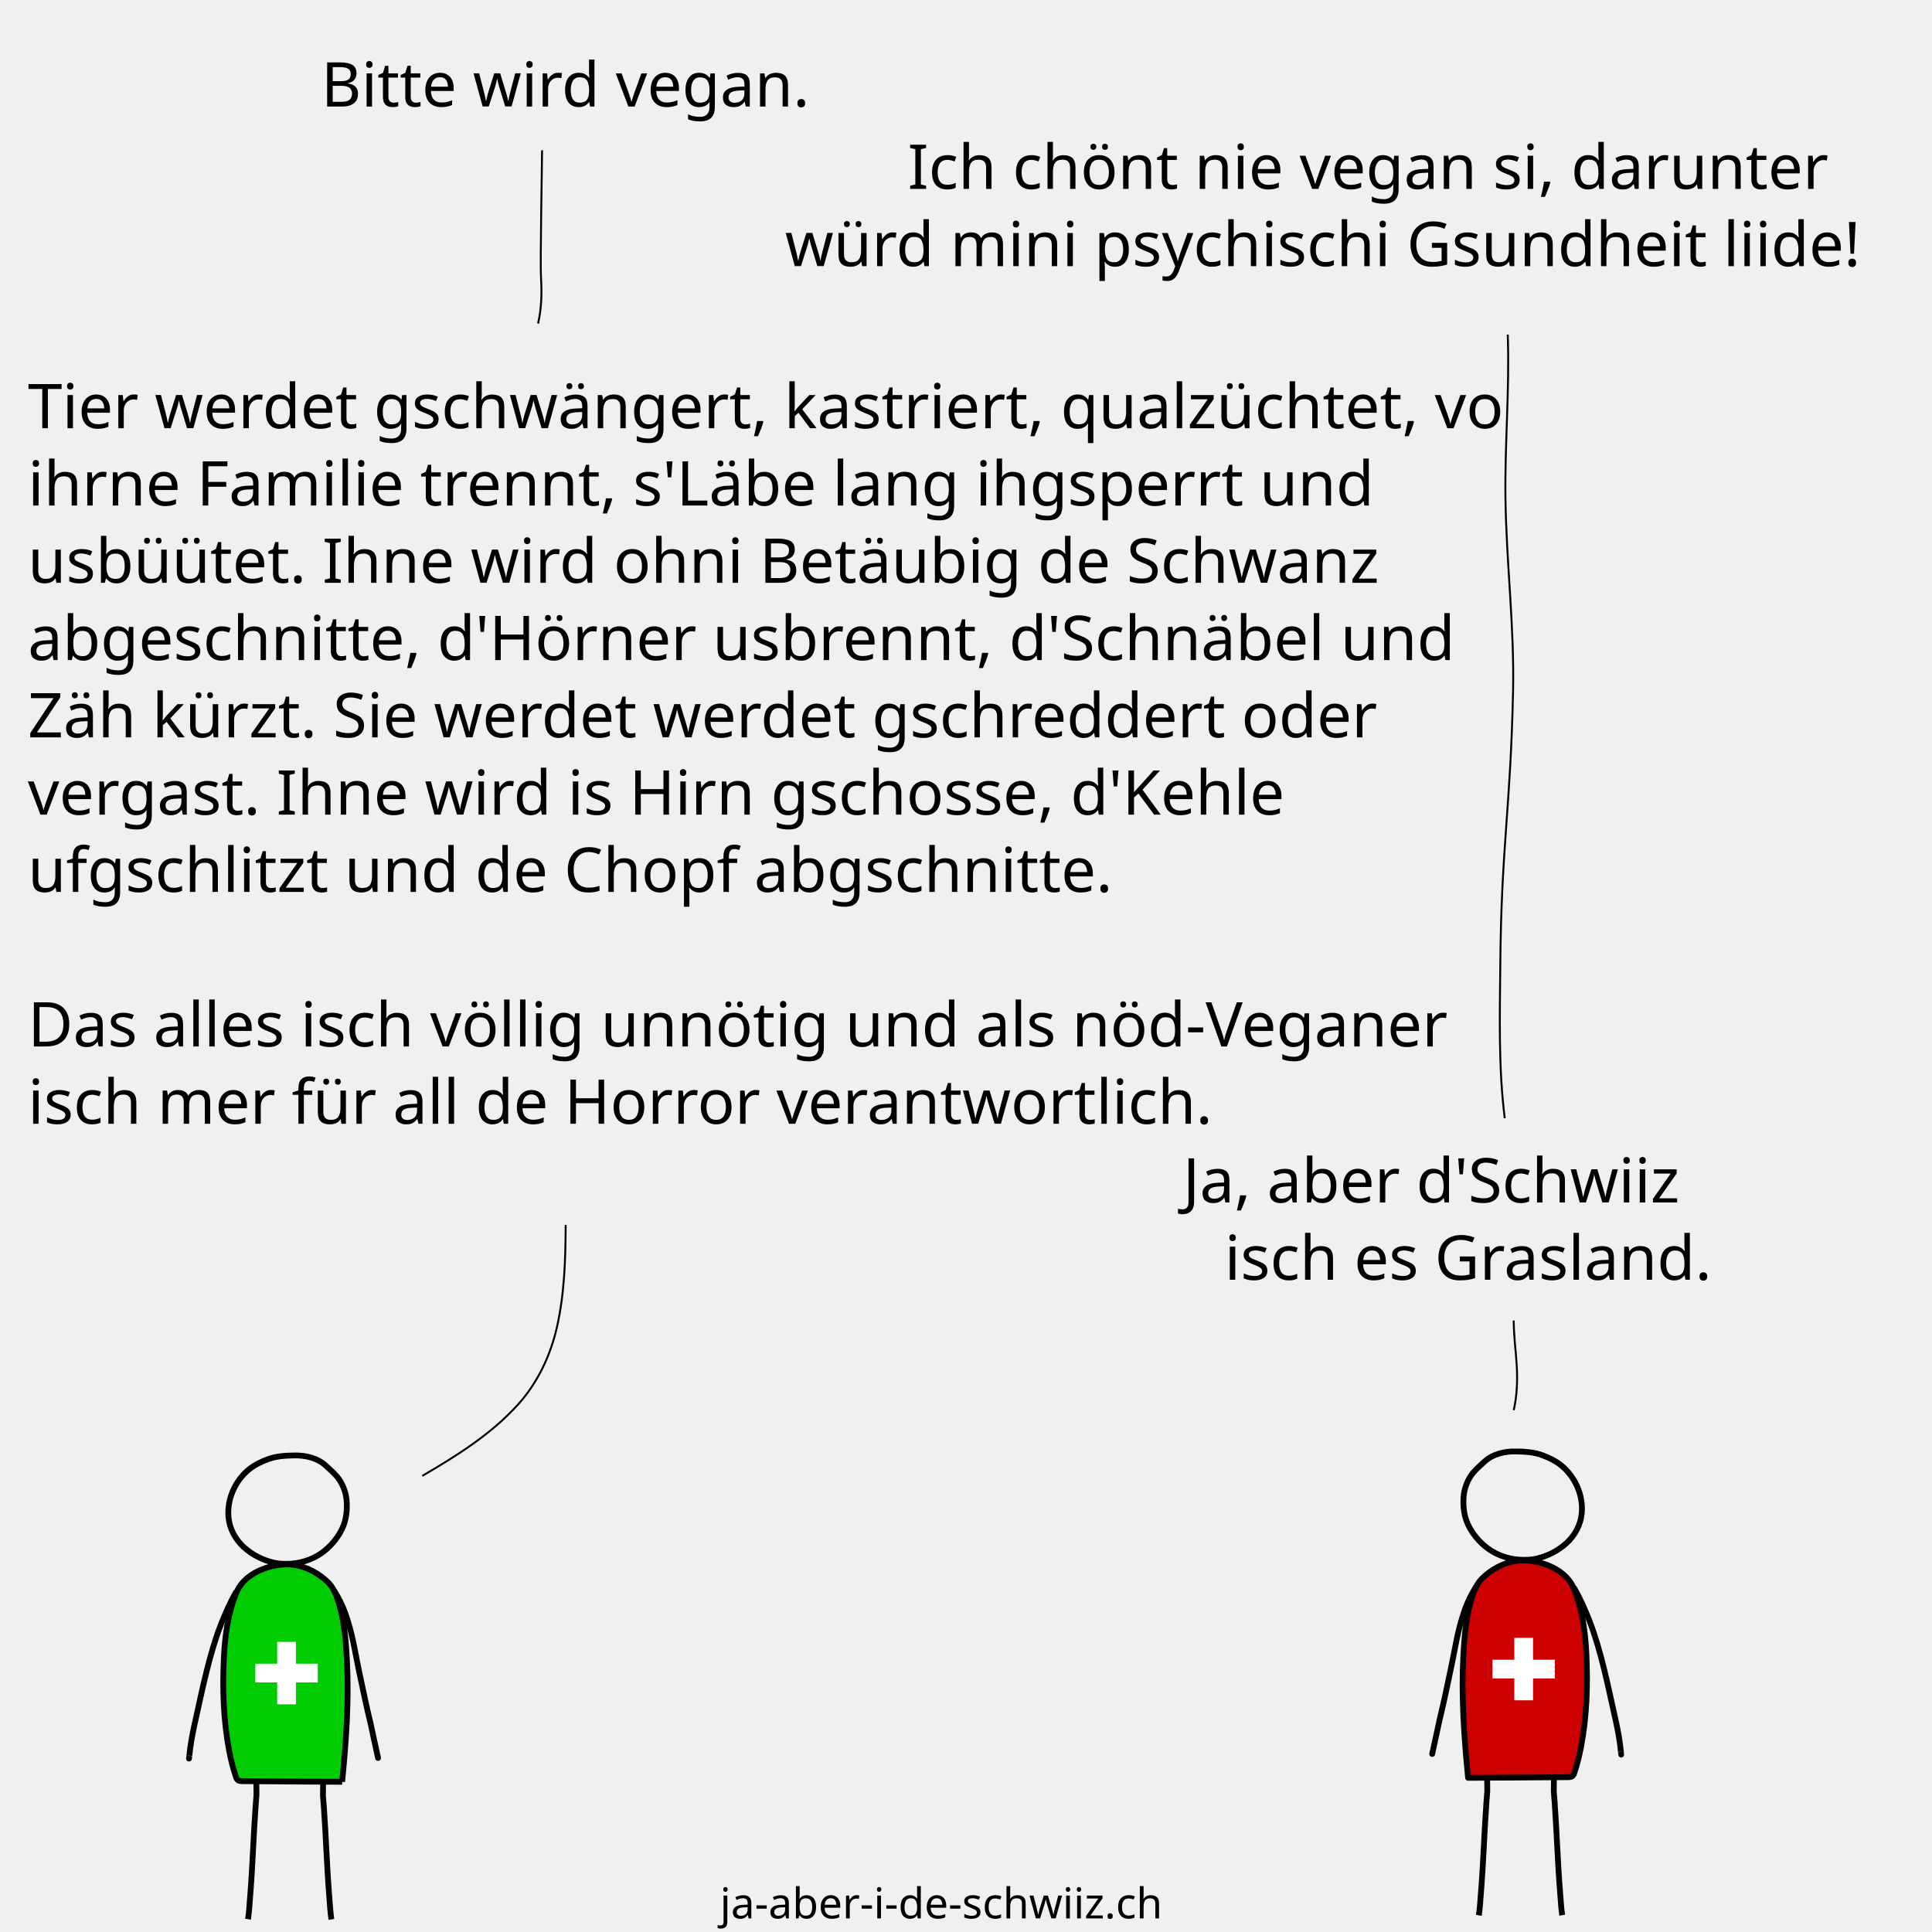
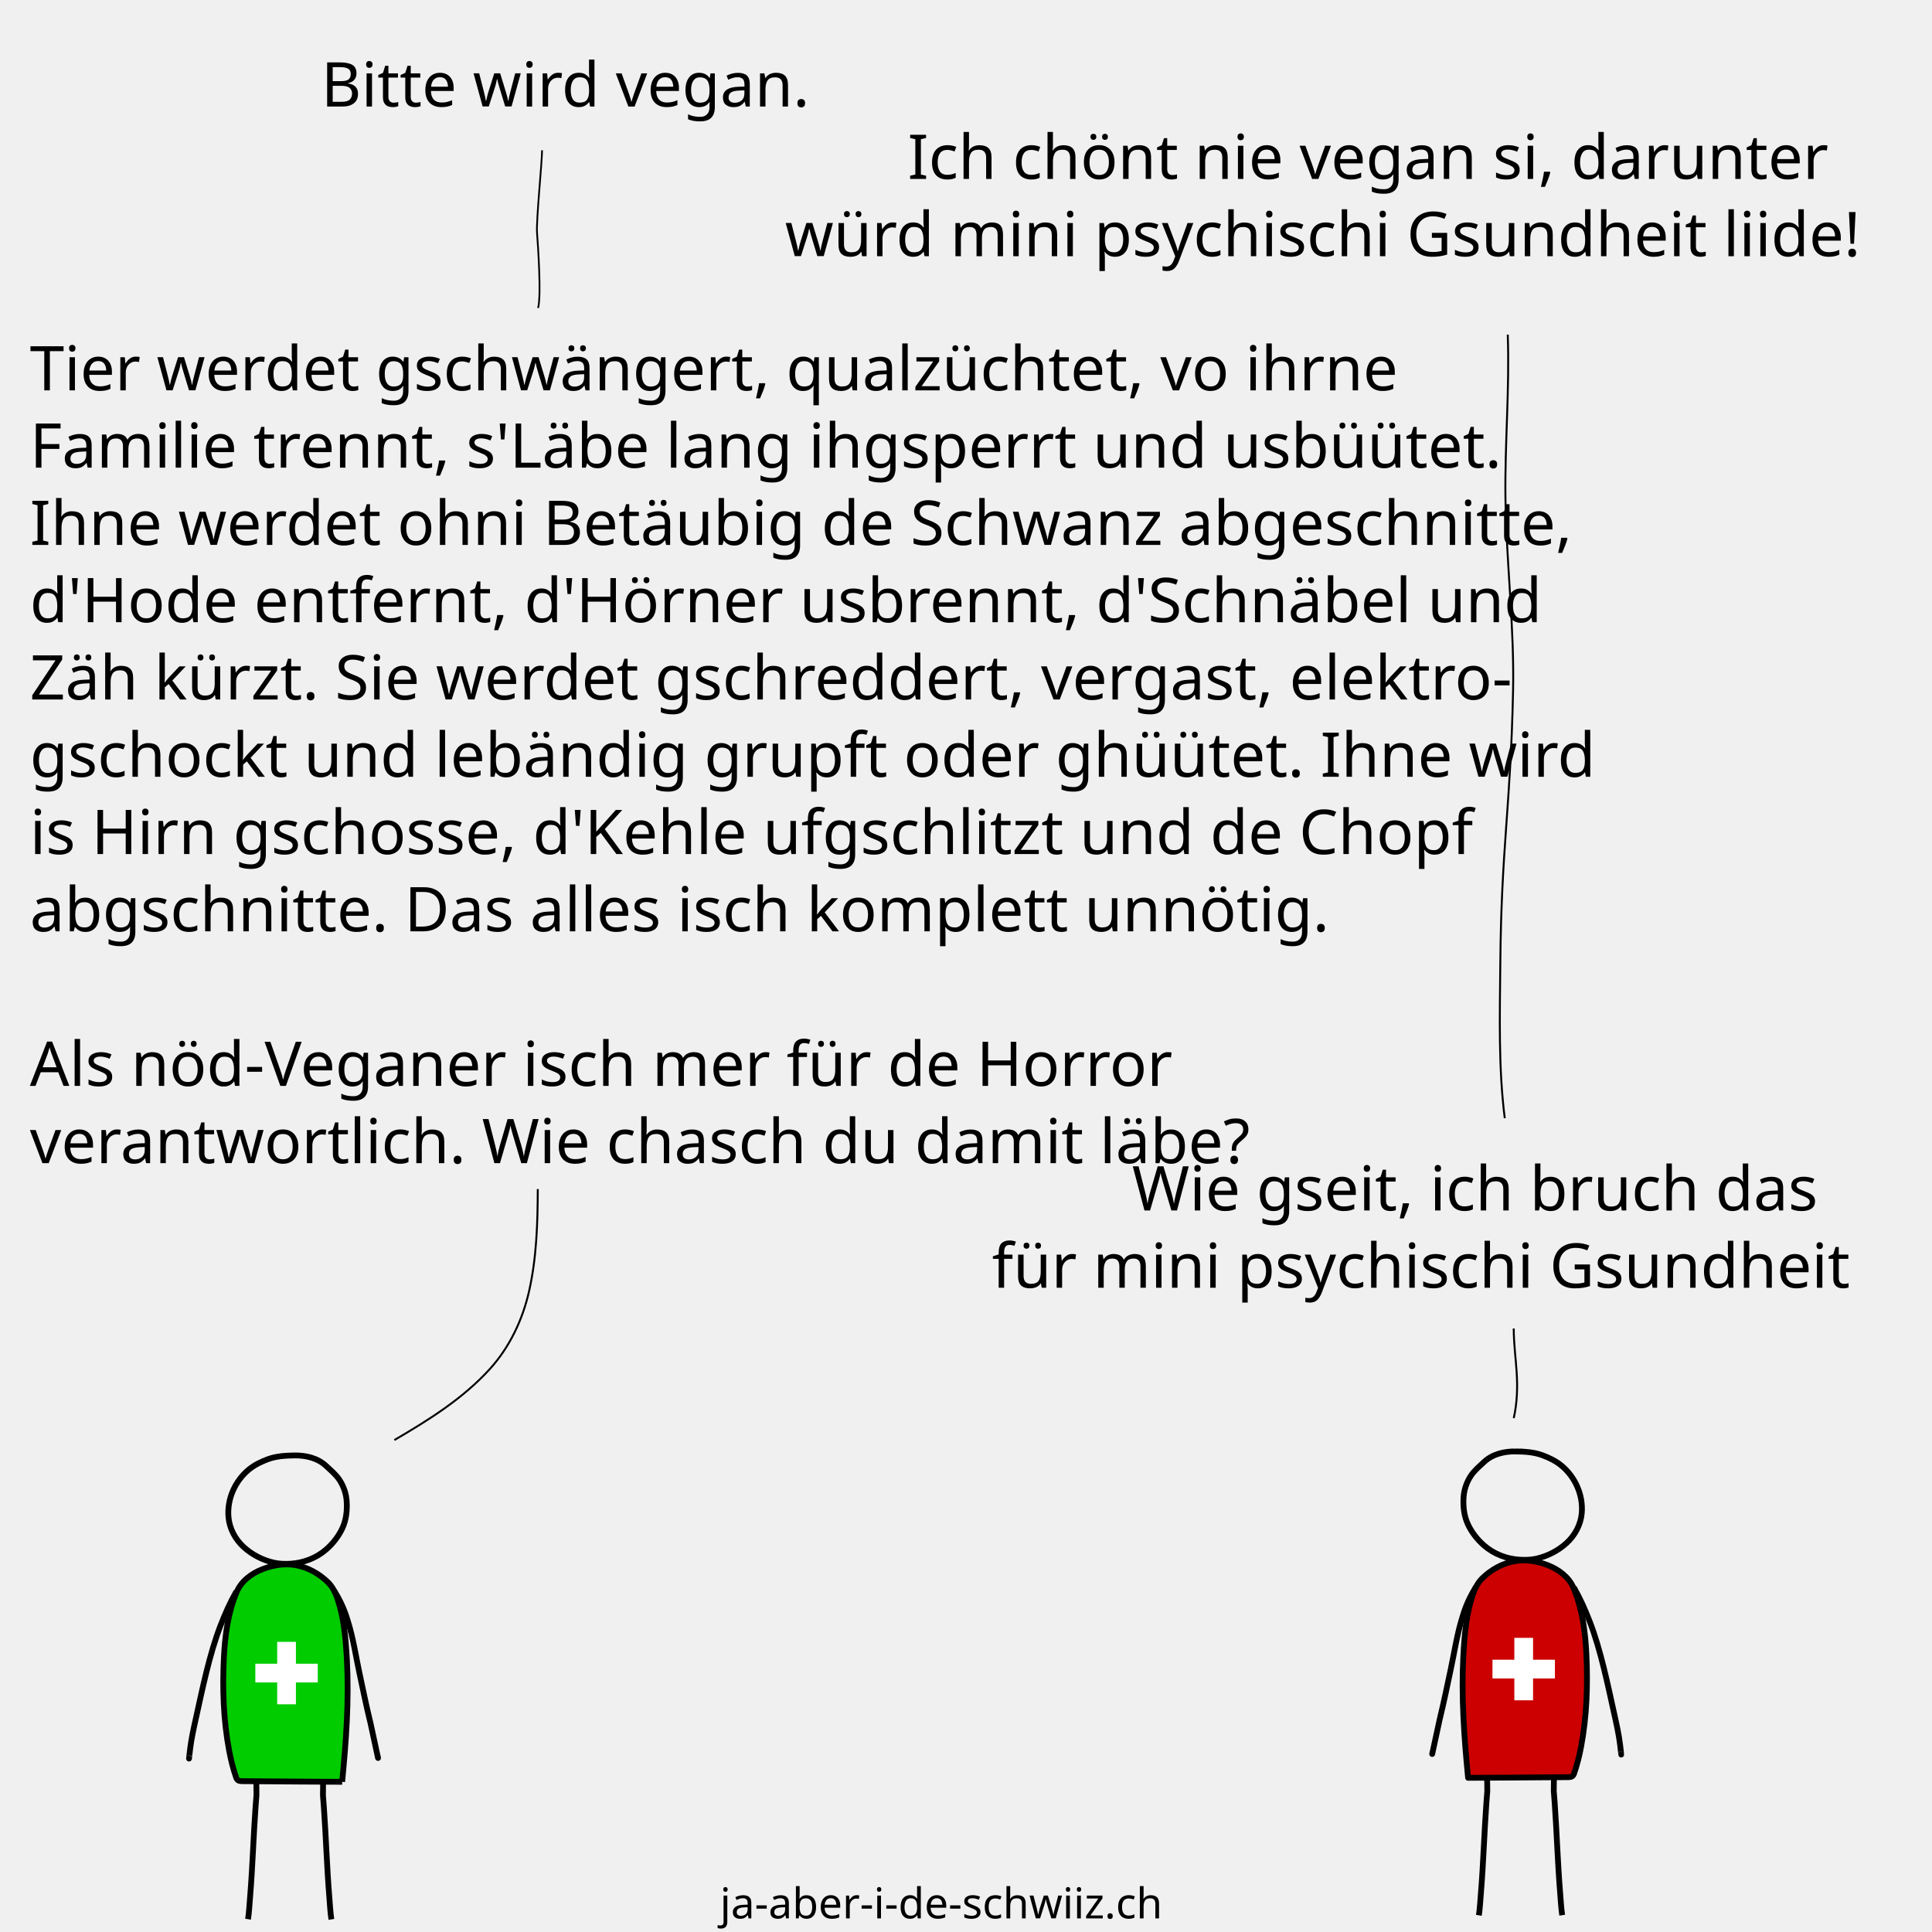
<svg xmlns="http://www.w3.org/2000/svg" width="1e3" height="1e3" version="1.1" viewBox="0 0 1e3 1e3" id="svg90">
  <defs id="defs94" />
  <style id="style2">text { 
    font-family:'MJ Handwriting';
}</style>
  <text x="372.64" y="992.956" font-size="22px" style="" id="text4">ja-aber-i-de-schwiiz.ch</text>
  <g transform="translate(-114.22,517.7621)" id="g24">
    <g stroke="#000000" stroke-width="3" id="g20">
      <path d="m 266.56,235.57 c -4.601,0.072 -9.322,0.347 -13.651,1.946 -3.473,1.283 -6.865,2.905 -9.761,5.258 -7.249,5.891 -11.497,15.402 -10.66,24.778 0.532,5.956 3.554,11.535 7.973,15.533 4.34,3.928 9.74,6.66 15.405,7.97 2.842,0.657 5.796,0.714 8.696,0.551 6.747,-0.378 13.394,-2.919 18.5,-7.382 3.469,-3.032 6.385,-6.75 8.338,-10.918 2.038,-4.348 2.569,-9.278 2.257,-14.033 -0.256,-3.909 -1.56,-7.712 -3.7,-10.998 -1.845,-2.833 -4.5,-4.981 -6.957,-7.289 -4.372,-4.107 -10.598,-5.519 -16.442,-5.417 z" fill="none" id="path6" />
      <path d="m 291.32,404.5 c 2.051,-20.927 3.583,-41.997 2.461,-63.015 -0.564,-10.562 -1.449,-21.267 -4.773,-31.368 -1.074,-3.263 -2.539,-6.476 -5.046,-8.916 -4.619,-4.494 -10.554,-7.806 -16.91,-8.869 -5.706,-0.955 -11.635,0.028 -16.978,2.115 -5.64,2.203 -10.984,6.125 -13.379,11.887 -4.462,10.733 -6.031,22.425 -6.596,33.949 -0.787,16.048 -0.252,32.255 2.723,48.046 0.9,4.776 2.067,9.513 3.694,14.126 0.392,1.111 1.328,1.694 2.555,1.702 17.417,0.115 46.349,0.38 52.25,0.344 3.3e-4,0 -6e-4,-8e-4 -6e-4,-8e-4 z" fill="#00cc00" id="path8" />
      <g fill="none" id="g18">
        <path d="m 246.89,404.7 c 0.091,9.775 0.24,3.927 -0.391,12.763 -1.101,15.421 -1.549,30.884 -2.8,46.299 -0.247,3.044 -0.592,8.838 -1.094,11.85" id="path10" />
        <path d="m 236.58,305.95 c -3.223,5.62 -5.771,11.352 -8.245,17.734 -5.722,14.756 -9.396,33.026 -12.83,48.483 -1.109,4.992 -2.251,10.168 -2.865,15.238 -0.164,1.353 -0.919,7.929 -0.404,3.647" id="path12" />
        <path d="m 287.2,305.6 c 4.757,7.588 6.343,13.436 7.085,15.778 2.725,8.605 4.097,18.002 5.983,26.828 1.949,9.12 3.528,16.931 5.742,25.994 0.279,1.143 5.133,23.973 3.647,16.735" id="path14" />
        <path d="m 281.46,404.78 c -0.091,9.775 -0.24,3.927 0.391,12.763 1.101,15.421 1.549,30.884 2.8,46.299 0.247,3.044 0.592,8.838 1.094,11.85" id="path16" />
      </g>
    </g>
    <path class="nostroke" d="m 257.69,332.06 h 9.696 v 11.312 h 11.312 v 9.696 h -11.312 v 11.312 H 257.69 v -11.312 h -11.312 v -9.696 h 11.312 z" fill="#ffffff" id="path22" />
  </g>
  <g transform="matrix(-1,0,0,1,1051.2,515.6921)" id="g44">
    <g stroke="#000000" stroke-width="3" id="g40">
      <path d="m 266.56,235.57 c -4.601,0.072 -9.322,0.347 -13.651,1.946 -3.473,1.283 -6.865,2.905 -9.761,5.258 -7.249,5.891 -11.497,15.402 -10.66,24.778 0.532,5.956 3.554,11.535 7.973,15.533 4.34,3.928 9.74,6.66 15.405,7.97 2.842,0.657 5.796,0.714 8.696,0.551 6.747,-0.378 13.394,-2.919 18.5,-7.382 3.469,-3.032 6.385,-6.75 8.338,-10.918 2.038,-4.348 2.569,-9.278 2.257,-14.033 -0.256,-3.909 -1.56,-7.712 -3.7,-10.998 -1.845,-2.833 -4.5,-4.981 -6.957,-7.289 -4.372,-4.107 -10.598,-5.519 -16.442,-5.417 z" fill="none" id="path26" />
      <path d="m 291.32,404.5 c 2.051,-20.927 3.583,-41.997 2.461,-63.015 -0.564,-10.562 -1.449,-21.267 -4.773,-31.368 -1.074,-3.263 -2.539,-6.476 -5.046,-8.916 -4.619,-4.494 -10.554,-7.806 -16.91,-8.869 -5.706,-0.955 -11.635,0.028 -16.978,2.115 -5.64,2.203 -10.984,6.125 -13.379,11.887 -4.462,10.733 -6.031,22.425 -6.596,33.949 -0.787,16.048 -0.252,32.255 2.723,48.046 0.9,4.776 2.067,9.513 3.694,14.126 0.392,1.111 1.328,1.694 2.555,1.702 17.417,0.115 46.349,0.38 52.25,0.344 3.3e-4,0 -6e-4,-8e-4 -6e-4,-8e-4 z" fill="#cc0000" id="path28" />
      <g fill="none" id="g38">
        <path d="m 246.89,404.7 c 0.091,9.775 0.24,3.927 -0.391,12.763 -1.101,15.421 -1.549,30.884 -2.8,46.299 -0.247,3.044 -0.592,8.838 -1.094,11.85" id="path30" />
        <path d="m 236.58,305.95 c -3.223,5.62 -5.771,11.352 -8.245,17.734 -5.722,14.756 -9.396,33.026 -12.83,48.483 -1.109,4.992 -2.251,10.168 -2.865,15.238 -0.164,1.353 -0.919,7.929 -0.404,3.647" id="path32" />
        <path d="m 287.2,305.6 c 4.757,7.588 6.343,13.436 7.085,15.778 2.725,8.605 4.097,18.002 5.983,26.828 1.949,9.12 3.528,16.931 5.742,25.994 0.279,1.143 5.133,23.973 3.647,16.735" id="path34" />
        <path d="m 281.46,404.78 c -0.091,9.775 -0.24,3.927 0.391,12.763 1.101,15.421 1.549,30.884 2.8,46.299 0.247,3.044 0.592,8.838 1.094,11.85" id="path36" />
      </g>
    </g>
    <path class="nostroke" d="m 257.69,332.06 h 9.696 v 11.312 h 11.312 v 9.696 h -11.312 v 11.312 H 257.69 v -11.312 h -11.312 v -9.696 h 11.312 z" fill="#ffffff" id="path42" />
  </g>
-   <text x="987.989" y="97.757" font-size="32px" text-anchor="end" xml:space="preserve" id="text52" style="text-align:end;text-anchor:end">
-     <tspan id="tspan1012" x="987.989" y="97.757" style="text-align:end;text-anchor:end">Ich chönt nie vegan si, darunter</tspan>
-     <tspan x="987.989" y="137.757" style="text-align:end;text-anchor:end" id="tspan1050">würd mini psychischi Gsundheit liide!</tspan>
+   <text x="987.989" y="92.603" font-size="32px" text-anchor="end" xml:space="preserve" id="text52" style="text-align:end;text-anchor:end">
+     <tspan id="tspan1012" x="987.989" y="92.603" style="text-align:end;text-anchor:end">Ich chönt nie vegan si, darunter</tspan>
+     <tspan x="987.989" y="132.603" style="text-align:end;text-anchor:end" id="tspan1050">würd mini psychischi Gsundheit liide!</tspan>
  </text>
  <g fill="none" stroke="#000000" stroke-width="1px" id="g88" transform="translate(0,13.40206)">
-     <path d="m 783.51,716.495 c 1.76,-7.715 2.021,-15.691 1.52,-23.568 -0.484,-7.609 -1.533,-15.188 -1.52,-22.824" id="path82" />
-     <path d="m 218.56,750.52 c 17.682,-10.327 35.401,-21.382 49.304,-36.653 10.311,-11.325 17.064,-25.546 20.428,-40.435 3.908,-17.296 4.427,-35.148 4.495,-52.81" id="path84" />
+     <path d="m 783.51,720.619 c 1.76,-7.715 2.021,-15.691 1.52,-23.568 -0.484,-7.609 -1.533,-15.188 -1.52,-22.824" id="path82" />
+     <path d="m 204.127,731.963 c 17.682,-10.327 35.401,-21.382 49.304,-36.653 10.311,-11.325 17.064,-25.546 20.428,-40.435 3.908,-17.296 4.427,-35.148 4.495,-52.81" id="path84" />
    <path d="m 780.41,159.79 c 1.014,28.231 -1.574,56.431 -1.193,84.647 0.451,33.369 4.656,66.572 3.937,99.994 -1.318,61.239 -6.061,80.072 -6.601,141.332 -0.232,26.354 -1.015,53.418 2.31,79.618" id="path86" />
-     <path d="m 278.509,154.069 c 1.76,-7.715 2.021,-15.691 1.52,-23.568 -0.484,-7.609 0.529,-58.487 0.542,-66.123" id="path82-3" />
+     <path d="m 278.509,146.015 c 1.76,-6.313 -0.041,-32.427 -0.542,-38.872 -0.484,-6.226 2.591,-36.517 2.604,-42.765" id="path82-3" style="stroke-width:0.905px" />
  </g>
  <text x="166.222" y="55.139" xml:space="preserve" id="text80-8">
    <tspan x="166.222" y="55.139" font-size="32px" id="tspan78-7">Bitte wird vegan.</tspan>
  </text>
-   <text xml:space="preserve" style="font-size:32px" x="14.433" y="221.649" id="text900">
-     <tspan id="tspan898" x="14.433" y="221.649">Tier werdet gschwängert, kastriert, qualzüchtet, vo</tspan>
-     <tspan x="14.433" y="261.649" id="tspan902">ihrne Familie trennt, s'Läbe lang ihgsperrt und</tspan>
-     <tspan x="14.433" y="301.649" id="tspan904">usbüütet. Ihne wird ohni Betäubig de Schwanz</tspan>
-     <tspan x="14.433" y="341.649" id="tspan906">abgeschnitte, d'Hörner usbrennt, d'Schnäbel und</tspan>
-     <tspan x="14.433" y="381.649" id="tspan910">Zäh kürzt. Sie werdet werdet gschreddert oder</tspan>
-     <tspan x="14.433" y="421.649" id="tspan926">vergast. Ihne wird is Hirn gschosse, d'Kehle</tspan>
-     <tspan x="14.433" y="461.649" id="tspan912">ufgschlitzt und de Chopf abgschnitte.</tspan>
-     <tspan x="14.433" y="501.649" id="tspan922" />
-     <tspan x="14.433" y="541.65" id="tspan914">Das alles isch völlig unnötig und als nöd-Veganer</tspan>
-     <tspan x="14.433" y="581.65" id="tspan938">isch mer für all de Horror verantwortlich.</tspan>
+   <text xml:space="preserve" style="font-size:32px" x="15.464" y="202.062" id="text900">
+     <tspan x="15.464" y="202.062" id="tspan902">Tier werdet gschwängert, qualzüchtet, vo ihrne</tspan>
+     <tspan x="15.464" y="242.062" id="tspan904">Familie trennt, s'Läbe lang ihgsperrt und usbüütet.</tspan>
+     <tspan x="15.464" y="282.062" id="tspan906">Ihne werdet ohni Betäubig de Schwanz abgeschnitte,</tspan>
+     <tspan x="15.464" y="322.062" id="tspan881">d'Hode entfernt, d'Hörner usbrennt, d'Schnäbel und</tspan>
+     <tspan x="15.464" y="362.062" id="tspan923">Zäh kürzt. Sie werdet gschreddert, vergast, elektro-</tspan>
+     <tspan x="15.464" y="402.062" id="tspan912">gschockt und lebändig grupft oder ghüütet. Ihne wird</tspan>
+     <tspan x="15.464" y="442.062" id="tspan943">is Hirn gschosse, d'Kehle ufgschlitzt und de Chopf</tspan>
+     <tspan x="15.464" y="482.062" id="tspan895">abgschnitte. Das alles isch komplett unnötig.</tspan>
+     <tspan x="15.464" y="522.062" id="tspan922" />
+     <tspan x="15.464" y="562.062" id="tspan938">Als nöd-Veganer isch mer für de Horror</tspan>
+     <tspan x="15.464" y="602.062" id="tspan955">verantwortlich. Wie chasch du damit läbe?</tspan>
  </text>
-   <text xml:space="preserve" style="font-size:32px;line-height:1.25;font-family:'MJ Handwriting';-inkscape-font-specification:'MJ Handwriting';text-align:end;text-anchor:end" x="910.925" y="622.412" id="text897">
-     <tspan x="910.925" y="622.412" id="tspan913">Ja, aber d'Schwiiz</tspan>
-     <tspan x="910.925" y="662.412" id="tspan924">isch es Grasland.</tspan>
+   <text xml:space="preserve" style="font-size:32px;line-height:1.25;font-family:'MJ Handwriting';-inkscape-font-specification:'MJ Handwriting';text-align:end;text-anchor:end" x="982.489" y="626.535" id="text897">
+     <tspan x="982.489" y="626.535" id="tspan963">Wie gseit, ich bruch das</tspan>
+     <tspan x="982.489" y="666.535" id="tspan878">für mini psychischi Gsundheit</tspan>
  </text>
</svg>
